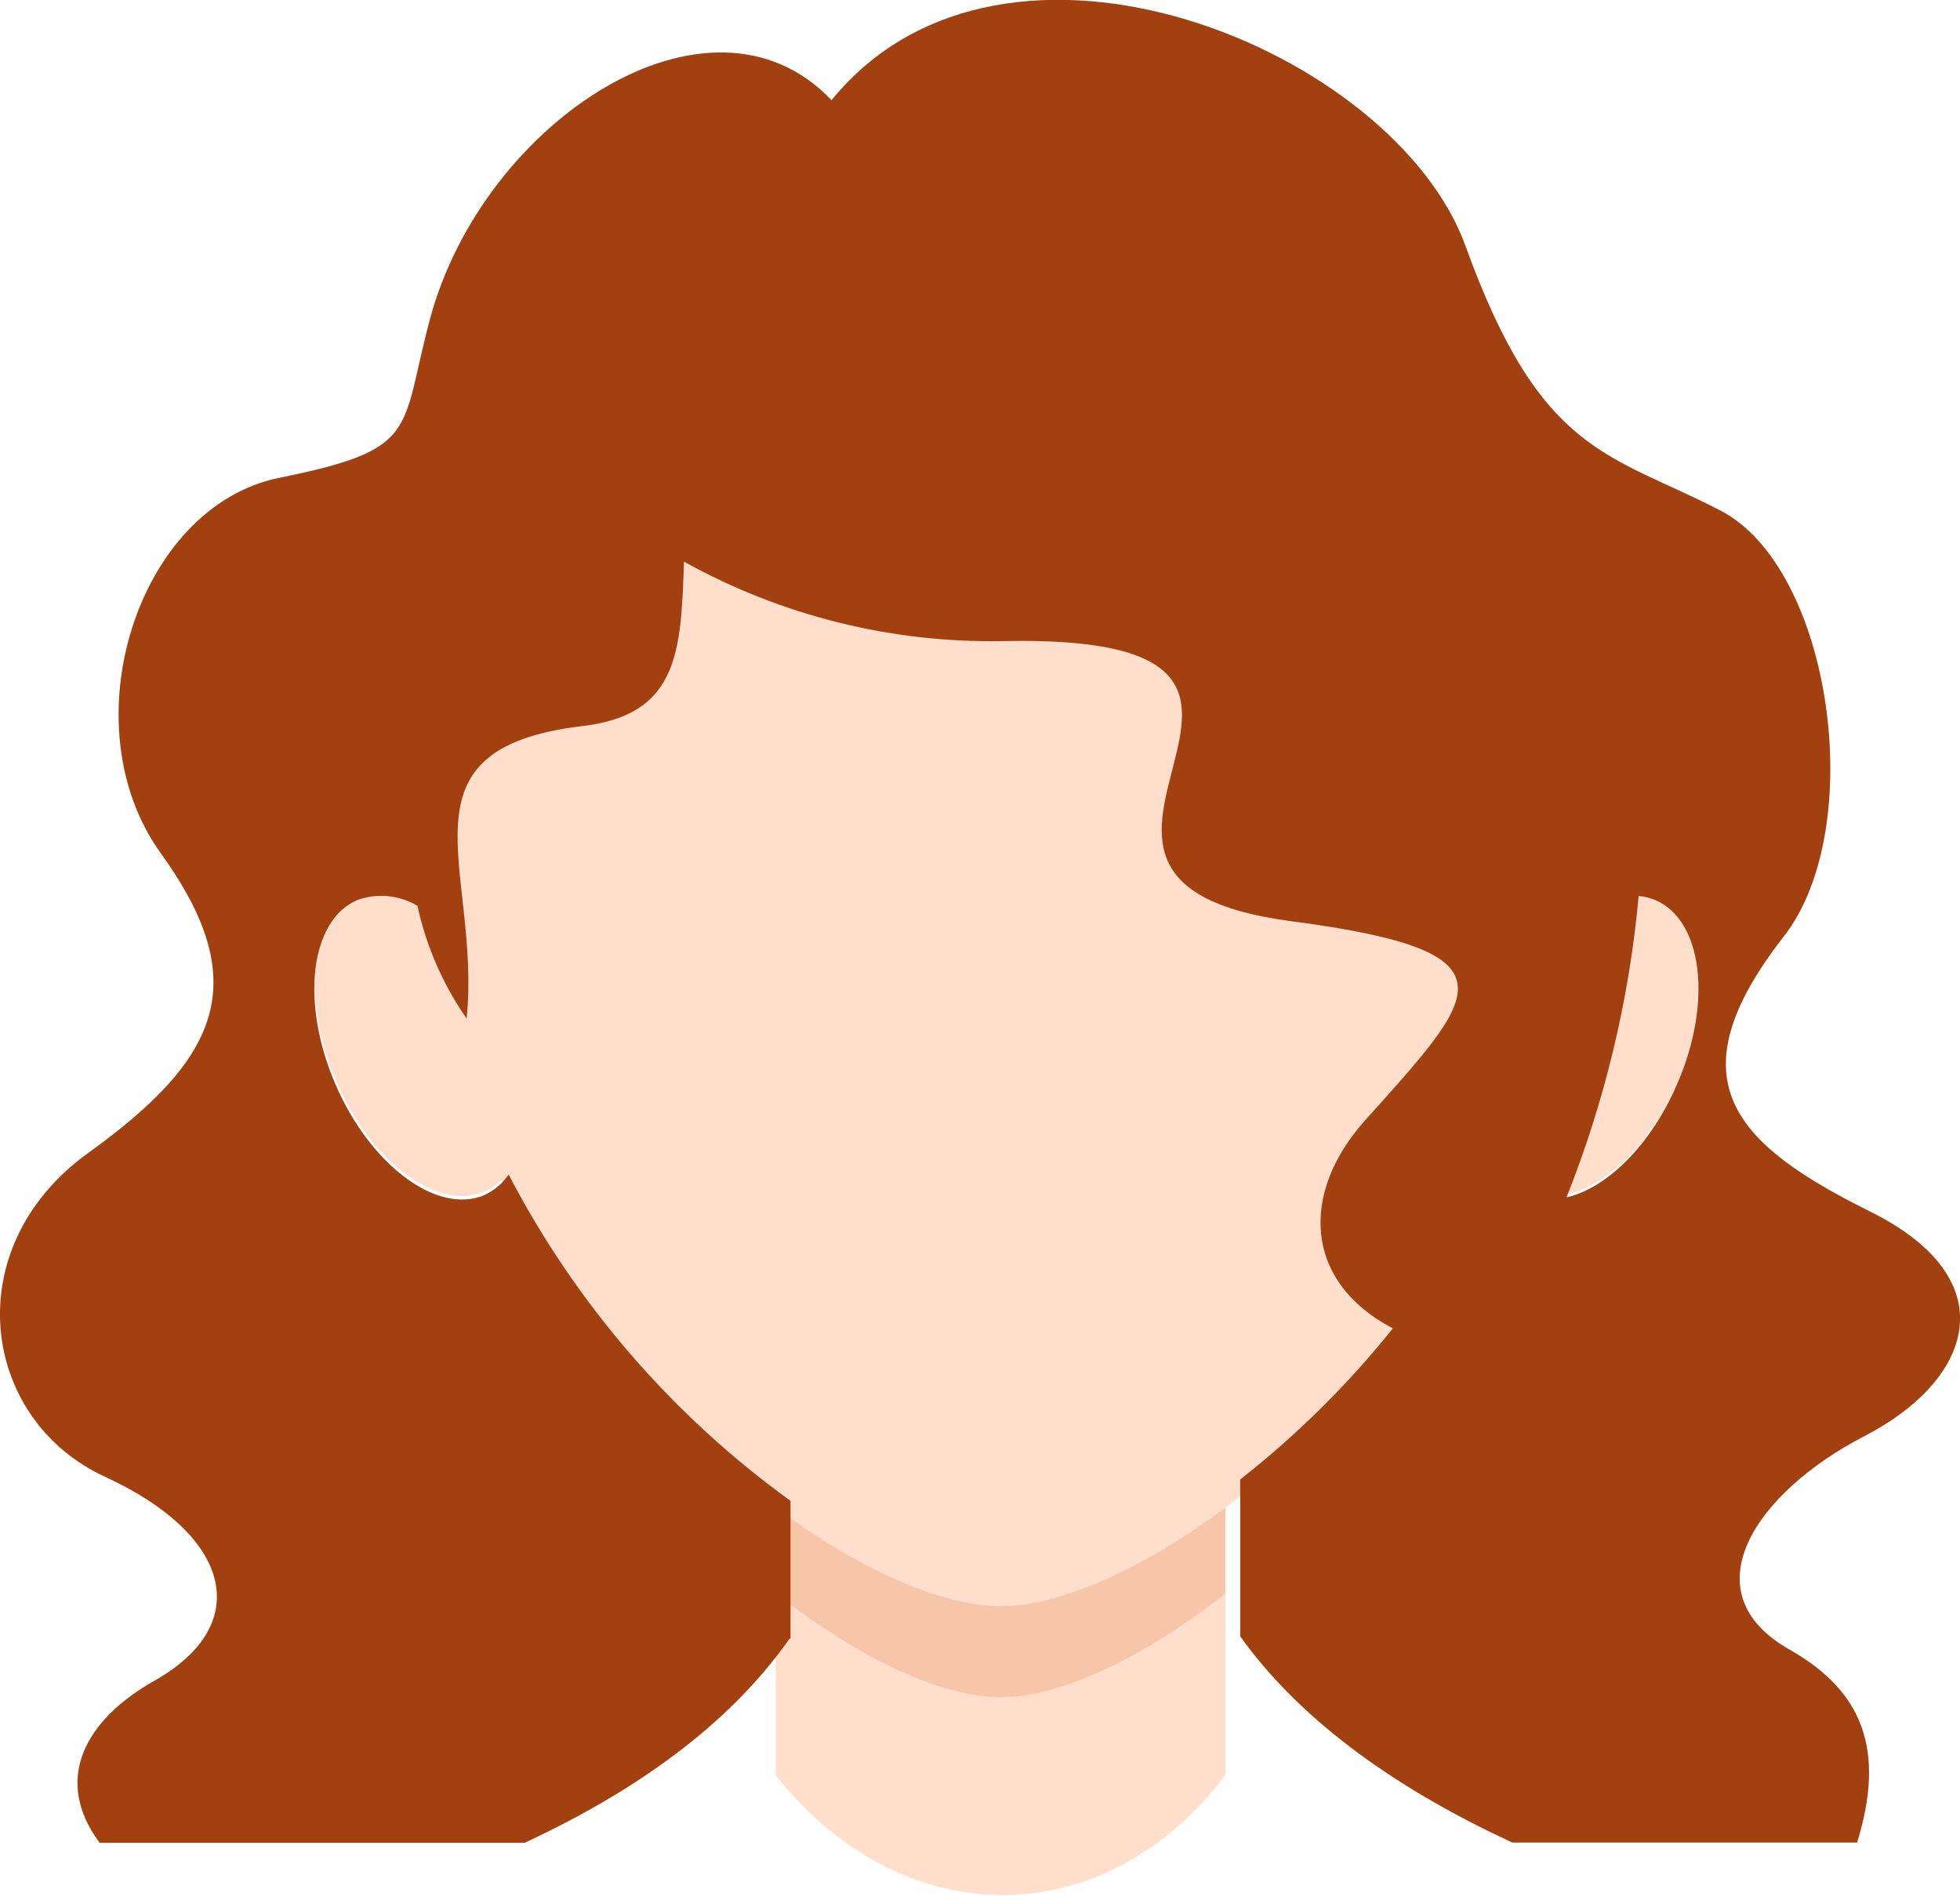
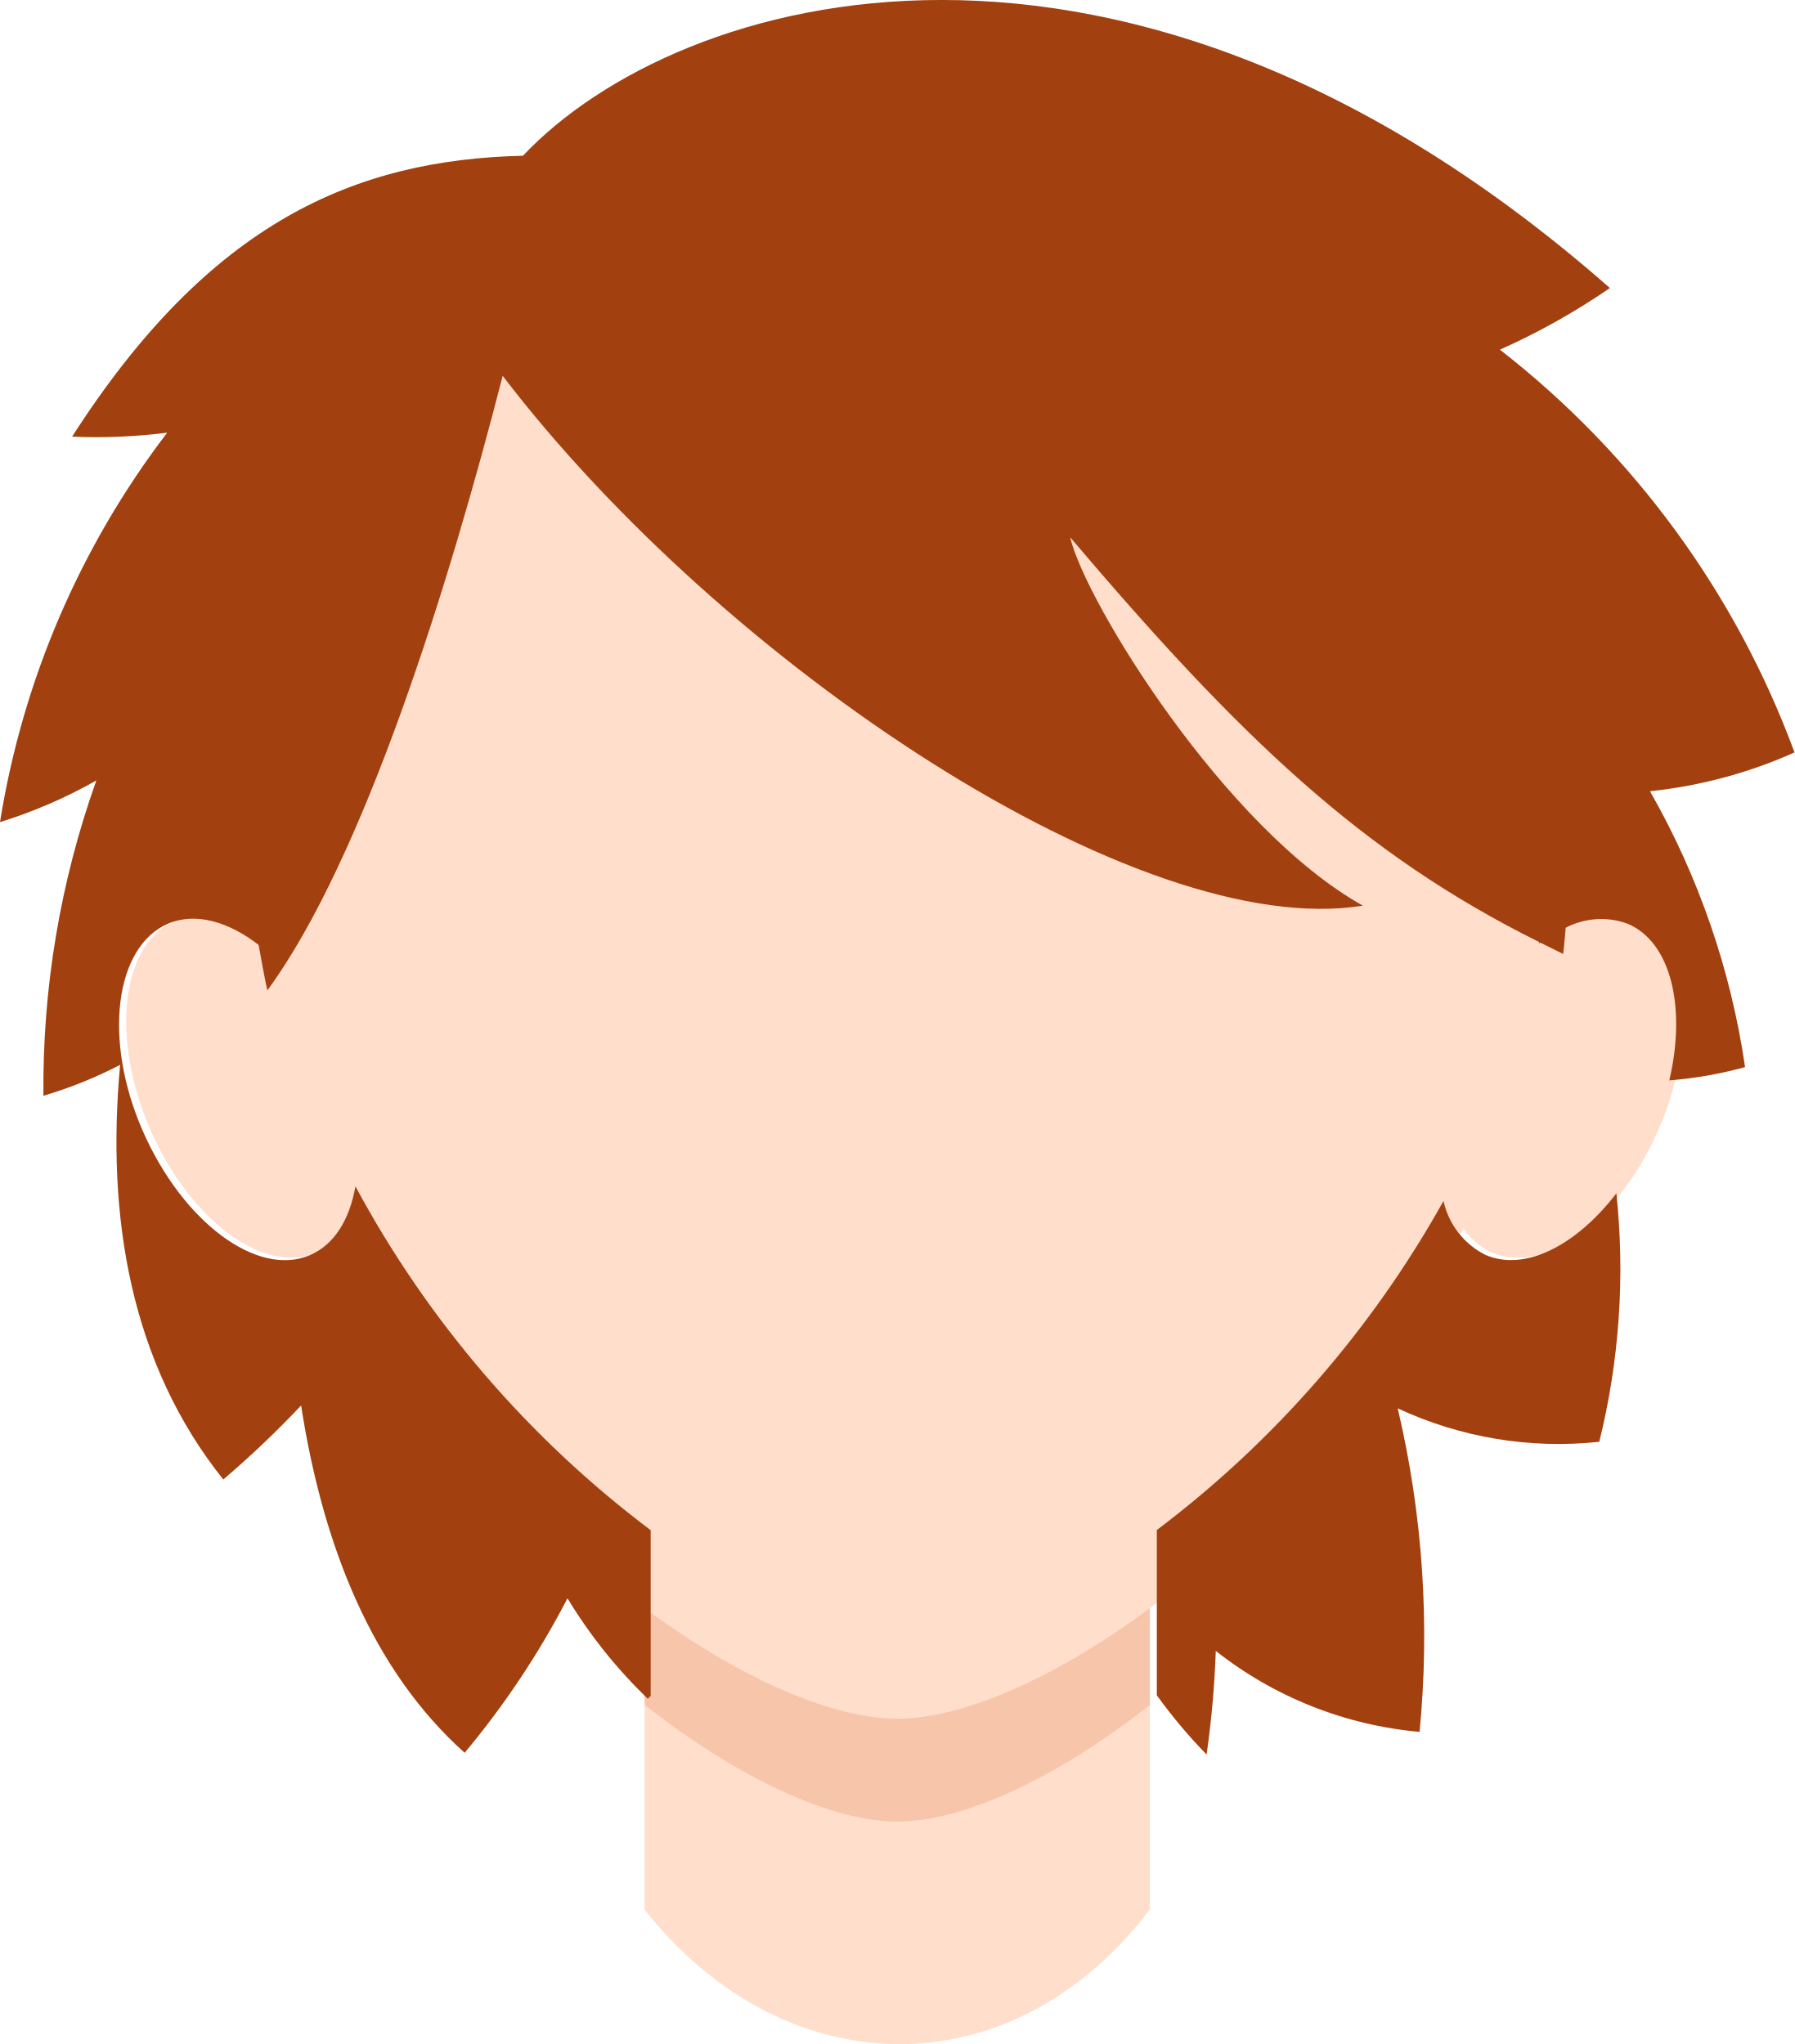
- <svg xmlns="http://www.w3.org/2000/svg" viewBox="0 0 139.07 134.51">
+ <svg xmlns="http://www.w3.org/2000/svg" viewBox="0 0 113.24 129.01">
  <defs>
    <style>.cls-1,.cls-3{fill:#ffdecc;}.cls-1,.cls-2,.cls-4{fill-rule:evenodd;}.cls-2{fill:#f7c5aa;}.cls-4{fill:#a2400f;}</style>
  </defs>
  <g id="Capa_2" data-name="Capa 2">
    <g id="Capa_1-2" data-name="Capa 1">
-       <path class="cls-1" d="M86.94,86.95V126c-8.77,11.53-23.12,11.13-31.89,0V86.95C55.05,65.86,86.94,65.86,86.94,86.95Z" />
-       <path class="cls-2" d="M86.94,86.95V113.1c-6,4.72-11.85,7.36-15.94,7.36s-9.91-2.64-15.94-7.36V86.95C55.05,65.86,86.94,65.86,86.94,86.95Z" />
-       <path class="cls-1" d="M71,114c-10.38,0-32.31-16.32-39.09-39.69C25.06,50.67,38,16.82,71,16.82s45.93,33.85,39.09,57.45C103.3,97.65,81.38,114,71,114Z" />
-       <ellipse class="cls-3" cx="29.88" cy="74.11" rx="6.58" ry="11.38" transform="translate(-26.82 17.8) rotate(-23.24)" />
-       <ellipse class="cls-3" cx="113.03" cy="74.11" rx="11.38" ry="6.58" transform="translate(0.34 148.72) rotate(-66.76)" />
-       <path class="cls-4" d="M132.3,101.92c7.72-4,10.1-11.11.4-15.93s-14.06-9.36-6.13-19.53c6-7.69,3.41-26.13-4.49-30.22S109.35,32.3,104,17.5C99,3.55,71.3-8,59,7.11,50.35-2,34.25,8.65,30.51,22.64c-2.15,8-.63,9.24-10.69,11.27s-15,17.51-8.41,26.65,4.2,14.54-5.14,21.26-7.67,18.92,1.2,23,10.66,10.41,3.48,14.47c-5,2.82-7.18,7.07-3.88,11.5H37.22c7.63-3.55,14.4-8.21,18.81-14.5l.06,0v-9.77a66.41,66.41,0,0,1-20-23.16,4.18,4.18,0,0,1-1.75,1.47C31,86.22,26.27,82.7,23.79,76.93S22,65.31,25.35,63.88a5,5,0,0,1,4.27.41,22.26,22.26,0,0,0,3.49,8c1.06-10.55-5.45-19.14,8.22-20.76,6.78-.8,7-5.22,7.2-11.67a44.89,44.89,0,0,0,22.61,5.64c27.79-.58-2.15,16.9,20.48,19.88,16.48,2.17,13.27,5.16,5.21,14.17-4.53,5.07-4.39,11.37,2,14.73A66.46,66.46,0,0,1,88,105v11.14c4.48,6.25,11.47,11,19.3,14.63h24.47c2-6.48.48-10.71-4.79-13.69C119.78,113,124.57,105.91,132.3,101.92ZM119,76.93c-1.86,4.34-5,7.41-7.85,8.05a76.57,76.57,0,0,0,5.12-21.39,3.92,3.92,0,0,1,1.18.29C120.82,65.31,121.52,71.16,119,76.93Z" />
+       <path class="cls-1" d="M72.56,81.46v39.06c-8.77,11.53-23.12,11.13-31.89,0V81.46C40.68,60.37,72.56,60.37,72.56,81.46Z" />
+       <path class="cls-2" d="M72.56,81.46v26.15c-6,4.72-11.85,7.36-15.94,7.36s-9.91-2.64-15.94-7.36V81.46C40.68,60.37,72.56,60.37,72.56,81.46Z" />
+       <path class="cls-1" d="M56.62,108.48c-10.38,0-32.31-16.32-39.09-39.69-6.84-23.6,6-57.45,39.09-57.45s45.93,33.85,39.09,57.45C88.93,92.16,67,108.48,56.62,108.48Z" />
+       <ellipse class="cls-3" cx="15.5" cy="68.61" rx="6.58" ry="11.38" transform="translate(-25.82 11.68) rotate(-23.24)" />
+       <ellipse class="cls-3" cx="98.66" cy="68.61" rx="11.38" ry="6.58" transform="translate(-3.32 132.19) rotate(-66.76)" />
+       <path class="cls-4" d="M93.75,79.21a5,5,0,0,1-2.66-3.41A66.73,66.73,0,0,1,73,96.57V107a32.93,32.93,0,0,0,3.14,3.74,61,61,0,0,0,.58-6.54,24.23,24.23,0,0,0,12.86,5.11A62.58,62.58,0,0,0,88.2,88.89,24,24,0,0,0,100.92,91,45.4,45.4,0,0,0,102,75.32C99.47,78.61,96.23,80.28,93.75,79.21Z" />
+       <path class="cls-4" d="M113.24,47.49A57.36,57.36,0,0,0,94.65,22.07a43.6,43.6,0,0,0,6.94-3.89C70.88-8.82,42.77-.52,33,9.83,22.43,10.08,13.24,14,4.55,27.56a35.69,35.69,0,0,0,6-.25A54.7,54.7,0,0,0,0,51.89a31,31,0,0,0,6.08-2.63A57.56,57.56,0,0,0,2.74,69.16a27.11,27.11,0,0,0,4.84-1.95c-.89,9.64.68,18.87,6.51,26.17A62.11,62.11,0,0,0,19,88.71c1.4,9,4.55,16.75,10.32,21.92a53.77,53.77,0,0,0,6.49-9.75,31.33,31.33,0,0,0,5.08,6.35l.11-.15.06,0V96.58a66.69,66.69,0,0,1-18.63-21.7c-.37,2.09-1.33,3.68-2.87,4.34C16.24,80.65,11.52,77.13,9,71.36S7.26,59.74,10.6,58.3c1.71-.73,3.78-.16,5.72,1.34.17.95.34,1.9.55,2.87C23,54.16,28.39,36.71,31.72,23.72,45.69,42,71.89,59.45,86,57.16,77.3,52.3,68.49,38,67.53,33.91c10.7,12.61,18.41,20,29.6,25.55v.09l.08-.05,1.43.71c.07-.55.11-1.1.16-1.65a4.81,4.81,0,0,1,3.93-.25c2.72,1.17,3.69,5.27,2.61,9.88a25.51,25.51,0,0,0,4.78-.84,49.58,49.58,0,0,0-6-17.41A29.93,29.93,0,0,0,113.24,47.49Z" />
    </g>
  </g>
</svg>
